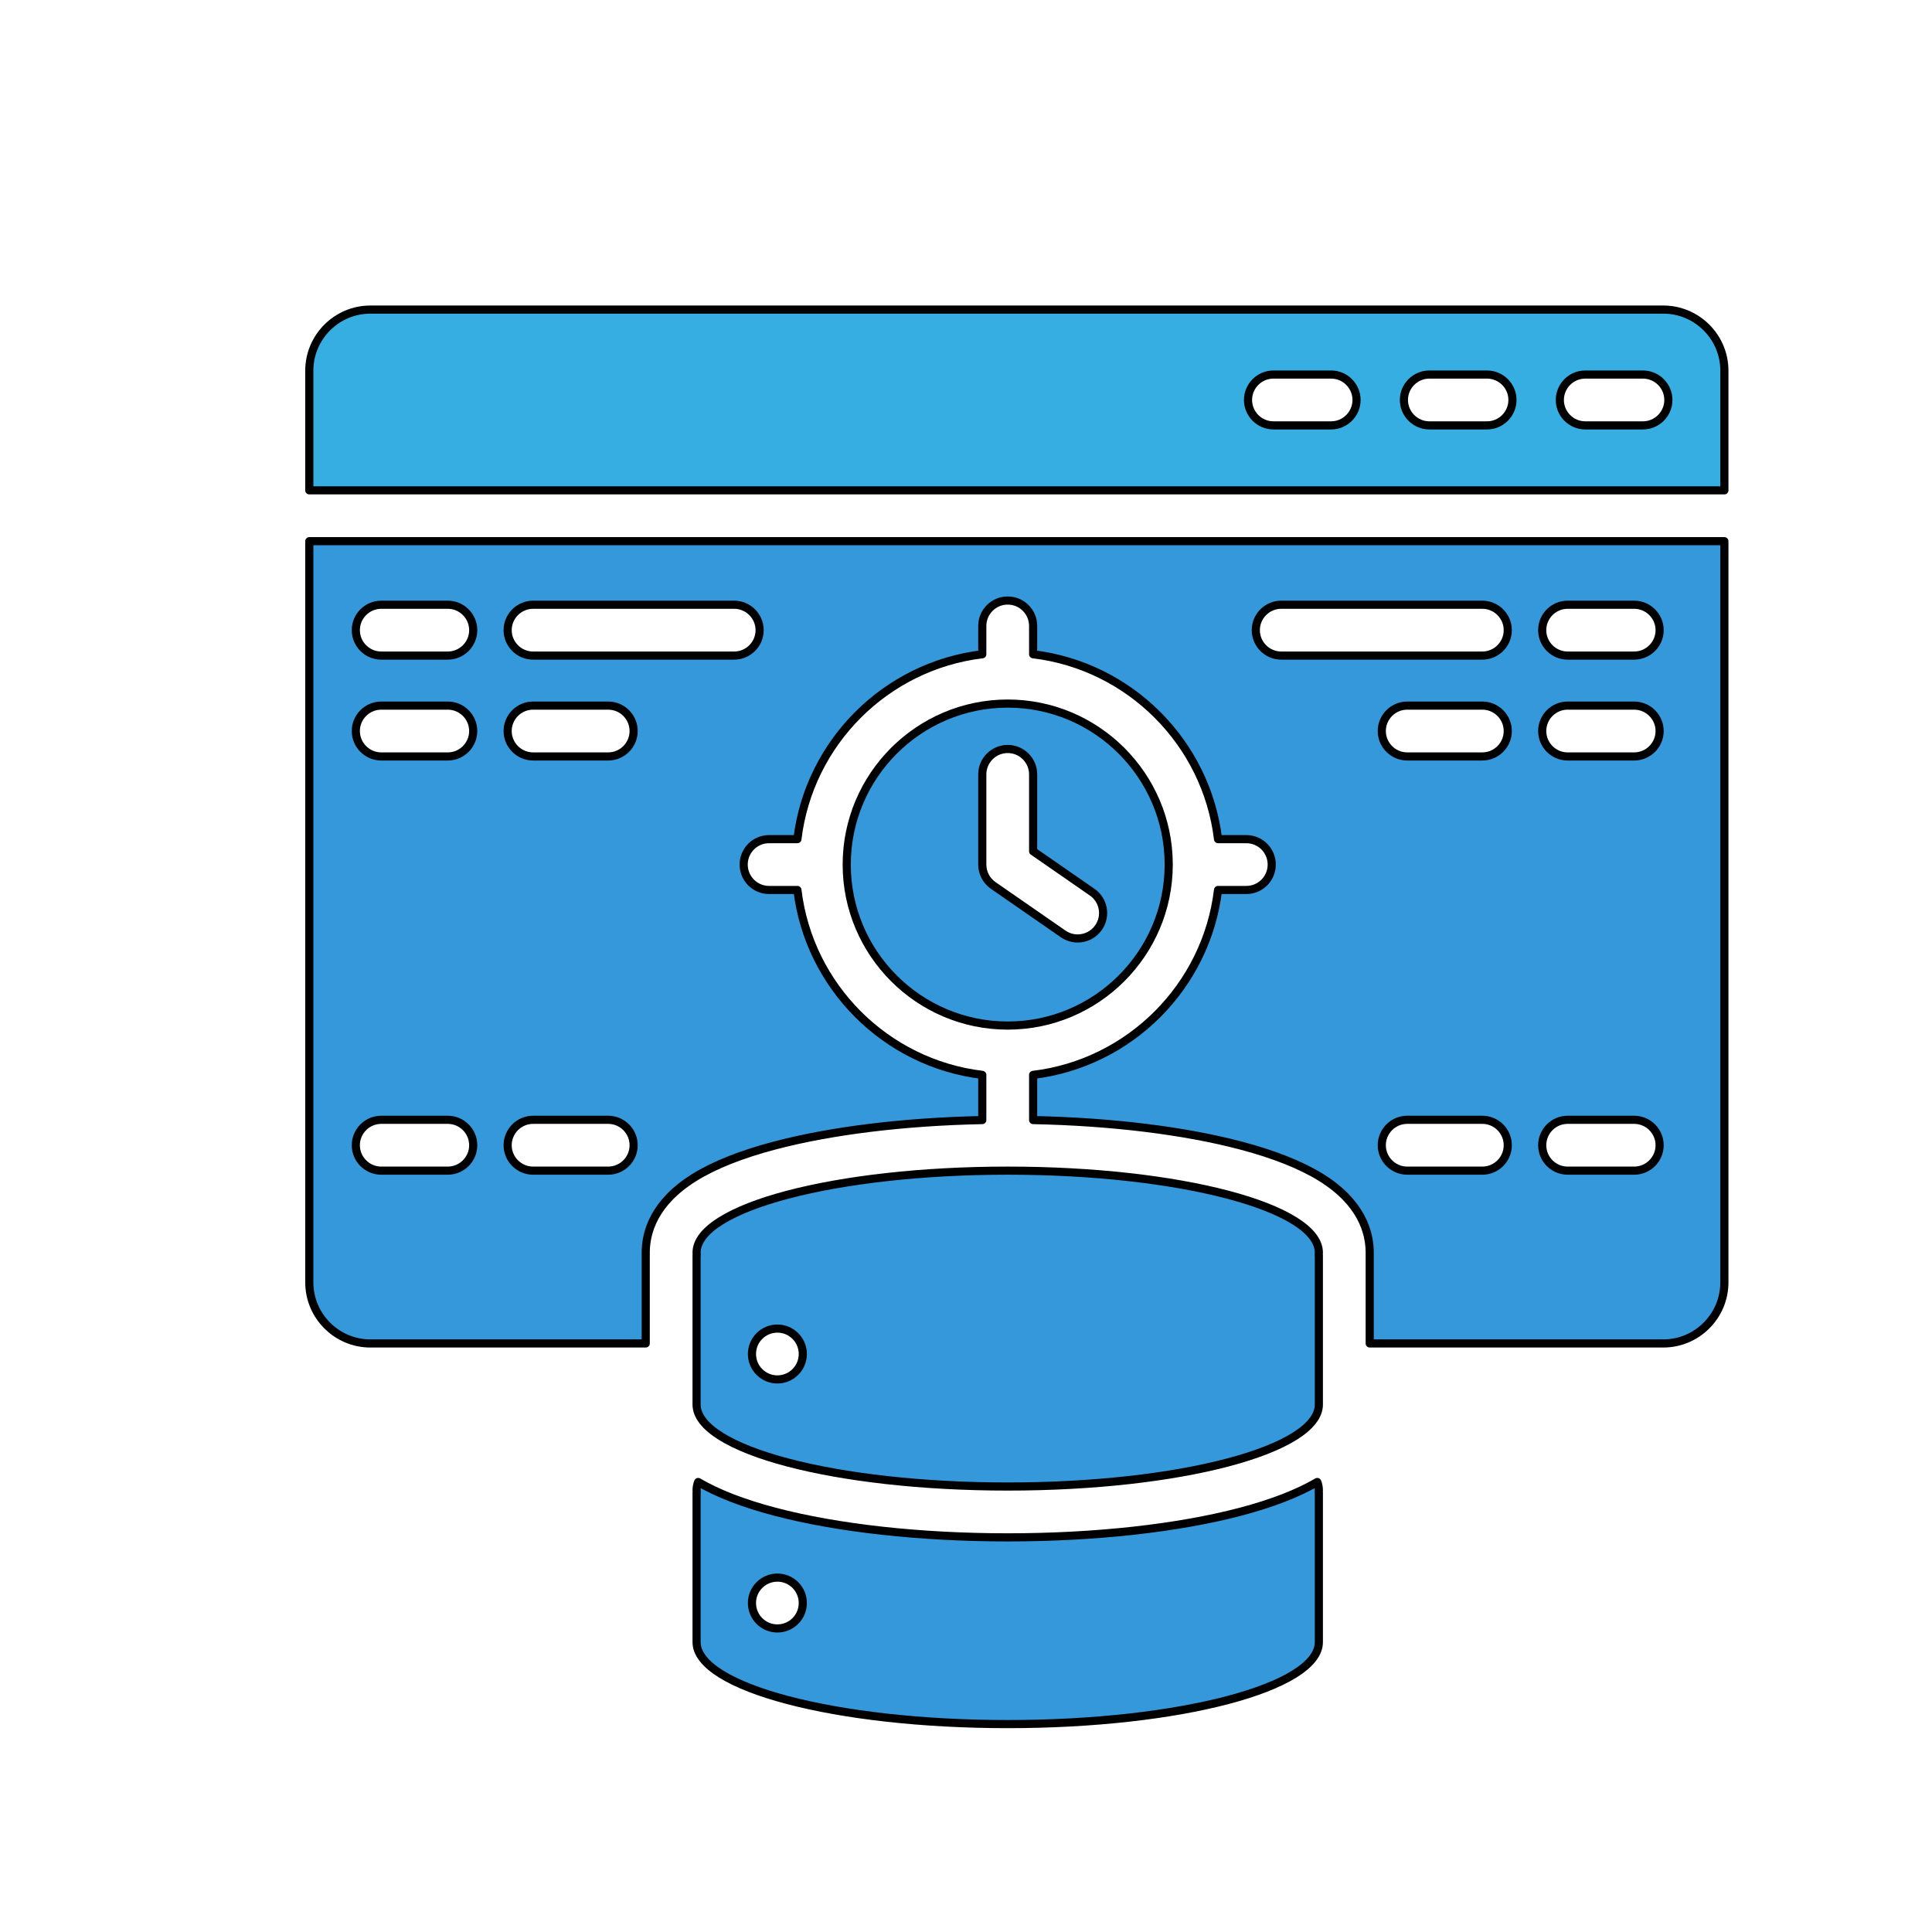
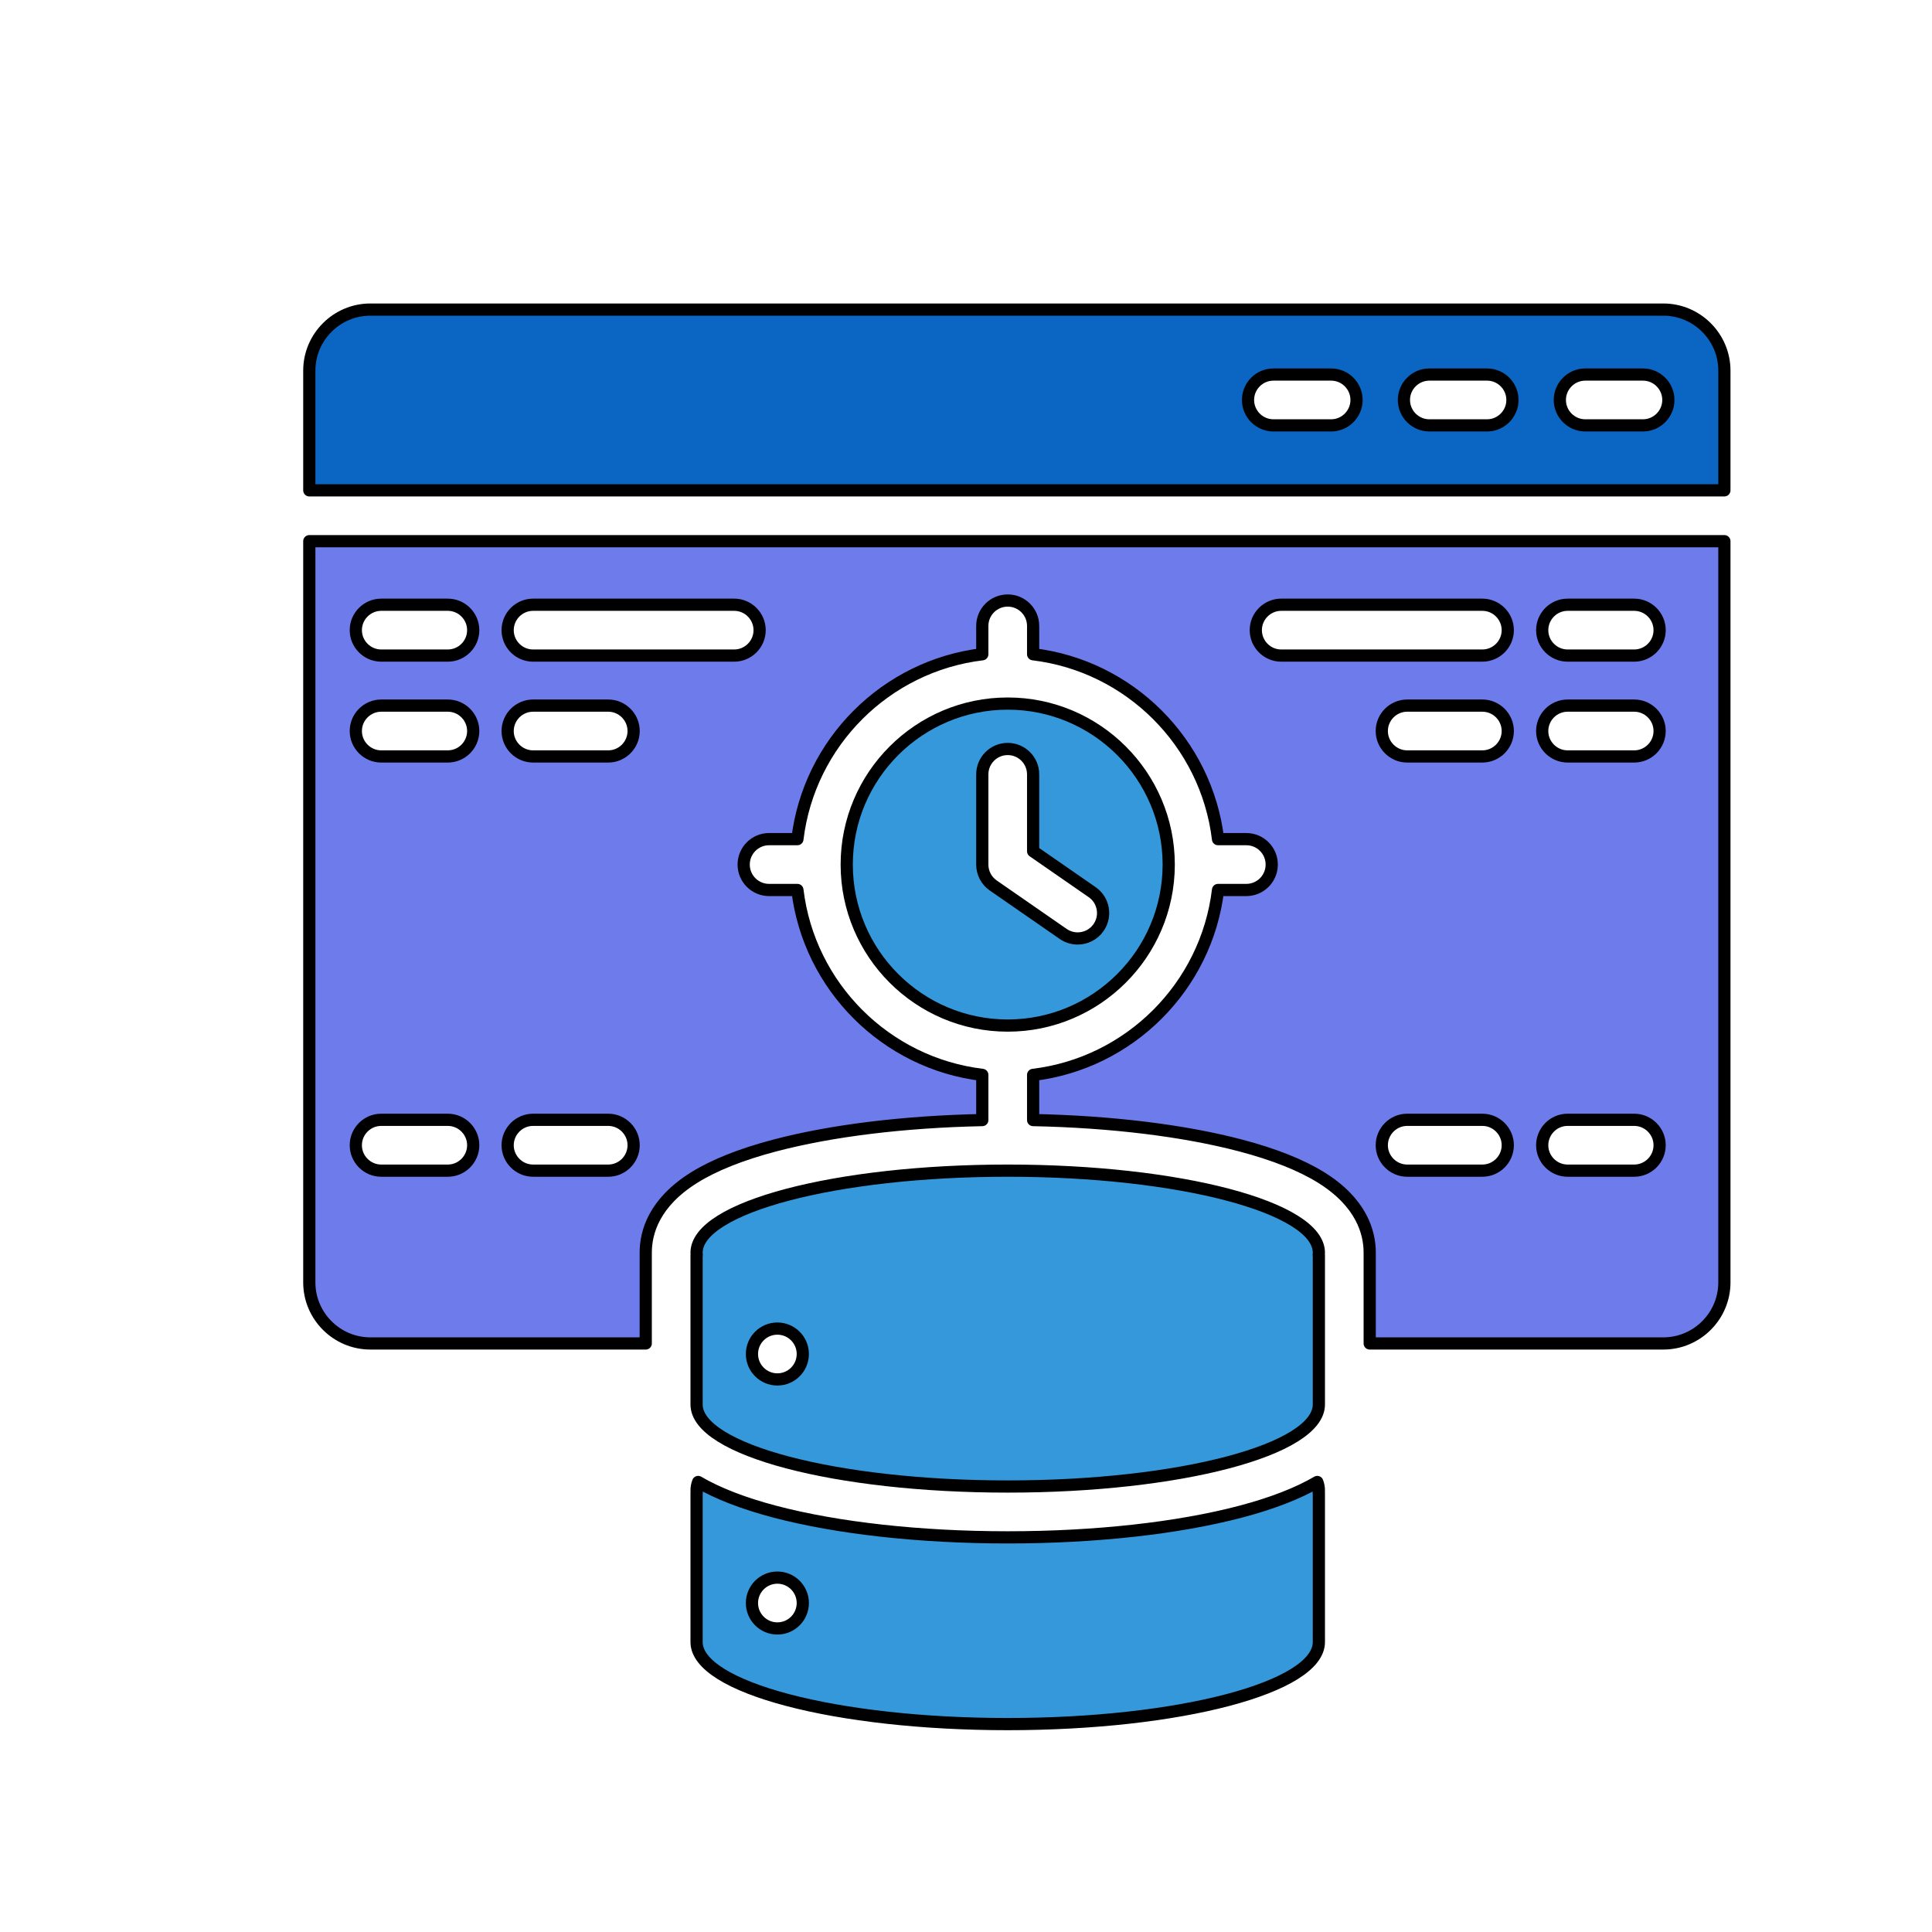
<svg xmlns="http://www.w3.org/2000/svg" viewBox="0 0 950 950" fill="none">
  <g>
-     <path d="M152.09,182.23v58.88h695.82v-58.88c0-16.5-13.5-30-30-30H182.09   C165.59,152.23,152.09,165.73,152.09,182.23z M767,196.67c0-6.88,5.62-12.5,12.5-12.5h28.37c3.43,0,6.56,1.4,8.83,3.67   c2.26,2.27,3.67,5.39,3.67,8.83c0,6.87-5.63,12.5-12.5,12.5H779.5c-3.44,0-6.56-1.41-8.83-3.67C768.4,203.23,767,200.11,767,196.67   z M690.33,196.67c0-6.88,5.63-12.5,12.5-12.5h28.37c3.44,0,6.56,1.4,8.83,3.67c2.27,2.27,3.67,5.39,3.67,8.83   c0,6.87-5.62,12.5-12.5,12.5h-28.37c-3.43,0-6.56-1.41-8.83-3.67C691.74,203.23,690.33,200.11,690.33,196.67z M613.67,196.67   c0-6.88,5.62-12.5,12.5-12.5h28.37c3.44,0,6.56,1.4,8.83,3.67c2.26,2.27,3.67,5.39,3.67,8.83c0,6.87-5.63,12.5-12.5,12.5h-28.37   c-3.44,0-6.57-1.41-8.83-3.67C615.08,203.23,613.67,200.11,613.67,196.67z" stroke="#000000" stroke-width="4" stroke-linejoin="round" style="fill:#37AEE2;" />
-     <path d="M495.51,575.63c-84.49,0-152.99,18.06-152.99,40.33c0,0.39,0.03,0.77,0.07,1.16h-0.07v73.49   c0,22.28,68.5,40.34,152.99,40.34c84.5,0,153-18.06,153-40.34v-73.49h-0.07c0.04-0.39,0.07-0.77,0.07-1.16   C648.51,593.69,580.01,575.63,495.51,575.63z M382.25,678.29c-6.9,0-12.5-5.6-12.5-12.5c0-6.91,5.6-12.5,12.5-12.5   s12.5,5.59,12.5,12.5C394.75,672.69,389.15,678.29,382.25,678.29z" stroke="#000000" stroke-width="4" stroke-linejoin="round" style="fill:#3498DB;" />
-     <path d="M647.74,728.72c-9.62,5.63-22.28,10.53-37.67,14.59c-30.92,8.15-71.6,12.64-114.56,12.64   c-42.95,0-83.63-4.49-114.55-12.64c-15.4-4.06-28.06-8.96-37.67-14.59c-0.51,1.34-0.77,2.69-0.77,4.07c0,0.38,0.03,0.77,0.07,1.15   h-0.07v73.5c0,22.27,68.5,40.33,152.99,40.33c84.5,0,153-18.06,153-40.33v-73.5h-0.07c0.04-0.38,0.07-0.77,0.07-1.15   C648.51,731.41,648.25,730.06,647.74,728.72z M382.25,800.74c-6.9,0-12.5-5.6-12.5-12.5c0-6.9,5.6-12.5,12.5-12.5   s12.5,5.6,12.5,12.5C394.75,795.14,389.15,800.74,382.25,800.74z" stroke="#000000" stroke-width="4" stroke-linejoin="round" style="fill:#3498DB;" />
-     <path d="M495.51,345.96c-43.65,0-79.16,35.51-79.16,79.16c0,43.66,35.51,79.17,79.16,79.17   c43.6,0,79.07-35.42,79.17-78.99c0-0.06-0.01-0.12-0.01-0.18s0.01-0.12,0.01-0.18C574.58,381.37,539.11,345.96,495.51,345.96z    M540.19,456.08c-2.42,3.5-6.32,5.38-10.28,5.38c-2.46,0-4.94-0.72-7.11-2.22l-34.41-23.84c-3.37-2.34-5.38-6.18-5.38-10.28v-44.33   c0-6.9,5.6-12.5,12.5-12.5c6.91,0,12.5,5.6,12.5,12.5v37.79l29.03,20.11C542.71,442.62,544.13,450.41,540.19,456.08z" stroke="#000000" stroke-width="4" stroke-linejoin="round" style="fill:#3498DB;" />
-     <path d="M152.09,630.6c0,16.5,13.5,30,30,30h135.43v-43.48c0-0.18,0-0.36,0.01-0.54   c-0.01-0.2-0.01-0.41-0.01-0.62c0-10.07,4.13-24.65,23.8-36.91c9.83-6.13,23.17-11.44,39.64-15.78   c27.9-7.36,63.76-11.73,102.05-12.51v-22.22c-47.46-5.71-85.21-43.45-90.91-90.92h-13.92c-6.9,0-12.5-5.59-12.5-12.5   c0-6.9,5.6-12.5,12.5-12.5h13.92c5.7-47.46,43.45-85.21,90.91-90.91v-13.92c0-6.9,5.6-12.5,12.5-12.5c6.91,0,12.5,5.6,12.5,12.5   v13.92c47.47,5.7,85.22,43.45,90.92,90.91h13.9c6.91,0,12.5,5.6,12.5,12.5c0,6.91-5.59,12.5-12.5,12.5h-13.9   c-5.7,47.47-43.45,85.21-90.92,90.92v22.22c38.3,0.78,74.16,5.15,102.06,12.51c16.47,4.34,29.81,9.65,39.64,15.78   c19.67,12.26,23.8,26.84,23.8,36.91c0,0.2,0,0.41-0.01,0.62c0.01,0.18,0.01,0.36,0.01,0.54v43.48h144.4c16.5,0,30-13.5,30-30   V266.11H152.09V630.6z M737.73,571.96c-2.27,2.26-5.39,3.67-8.83,3.67h-36.95c-6.88,0-12.5-5.63-12.5-12.5   c0-3.44,1.41-6.56,3.67-8.83c2.26-2.27,5.39-3.67,8.83-3.67h36.95c6.87,0,12.5,5.62,12.5,12.5   C741.4,566.57,739.99,569.69,737.73,571.96z M737.73,368.29c-2.27,2.26-5.39,3.67-8.83,3.67h-36.95c-6.88,0-12.5-5.63-12.5-12.5   c0-3.44,1.41-6.57,3.67-8.83c2.26-2.26,5.39-3.67,8.83-3.67h36.95c6.87,0,12.5,5.62,12.5,12.5   C741.4,362.89,739.99,366.02,737.73,368.29z M762,301.03c2.26-2.26,5.39-3.67,8.83-3.67h32.74c6.87,0,12.5,5.63,12.5,12.5   c0,3.44-1.41,6.57-3.67,8.83c-2.27,2.26-5.4,3.67-8.83,3.67h-32.74c-6.88,0-12.5-5.62-12.5-12.5   C758.33,306.43,759.74,303.3,762,301.03z M762,350.63c2.26-2.26,5.39-3.67,8.83-3.67h32.74c6.87,0,12.5,5.62,12.5,12.5   c0,3.43-1.41,6.56-3.67,8.83c-2.27,2.26-5.4,3.67-8.83,3.67h-32.74c-6.88,0-12.5-5.63-12.5-12.5   C758.33,356.02,759.74,352.89,762,350.63z M762,554.3c2.26-2.27,5.39-3.67,8.83-3.67h32.74c6.87,0,12.5,5.62,12.5,12.5   c0,3.44-1.41,6.56-3.67,8.83c-2.27,2.26-5.4,3.67-8.83,3.67h-32.74c-6.88,0-12.5-5.63-12.5-12.5   C758.33,559.69,759.74,556.57,762,554.3z M621.17,301.03c2.27-2.26,5.39-3.67,8.83-3.67h98.9c6.87,0,12.5,5.63,12.5,12.5   c0,3.44-1.41,6.57-3.67,8.83c-2.27,2.26-5.39,3.67-8.83,3.67H630c-6.88,0-12.5-5.62-12.5-12.5   C617.5,306.43,618.9,303.3,621.17,301.03z M253.29,301.03c2.27-2.26,5.39-3.67,8.83-3.67h98.9c6.88,0,12.5,5.63,12.5,12.5   c0,3.44-1.4,6.57-3.67,8.83s-5.39,3.67-8.83,3.67h-98.9c-6.87,0-12.5-5.62-12.5-12.5C249.62,306.43,251.03,303.3,253.29,301.03z    M253.29,350.63c2.27-2.26,5.39-3.67,8.83-3.67h36.95c6.88,0,12.5,5.62,12.5,12.5c0,3.43-1.41,6.56-3.67,8.83   c-2.26,2.26-5.39,3.67-8.83,3.67h-36.95c-6.87,0-12.5-5.63-12.5-12.5C249.62,356.02,251.03,352.89,253.29,350.63z M253.29,554.3   c2.27-2.27,5.39-3.67,8.83-3.67h36.95c6.88,0,12.5,5.62,12.5,12.5c0,3.44-1.41,6.56-3.67,8.83c-2.26,2.26-5.39,3.67-8.83,3.67   h-36.95c-6.87,0-12.5-5.63-12.5-12.5C249.62,559.69,251.03,556.57,253.29,554.3z M178.63,301.03c2.27-2.26,5.39-3.67,8.83-3.67   h32.73c6.88,0,12.5,5.63,12.5,12.5c0,3.44-1.41,6.57-3.67,8.83c-2.26,2.26-5.39,3.67-8.83,3.67h-32.73c-6.88,0-12.5-5.62-12.5-12.5   C174.96,306.43,176.36,303.3,178.63,301.03z M178.63,350.63c2.27-2.26,5.39-3.67,8.83-3.67h32.73c6.88,0,12.5,5.62,12.5,12.5   c0,3.43-1.41,6.56-3.67,8.83c-2.26,2.26-5.39,3.67-8.83,3.67h-32.73c-6.88,0-12.5-5.63-12.5-12.5   C174.96,356.02,176.36,352.89,178.63,350.63z M178.63,554.3c2.27-2.27,5.39-3.67,8.83-3.67h32.73c6.88,0,12.5,5.62,12.5,12.5   c0,3.44-1.41,6.56-3.67,8.83c-2.26,2.26-5.39,3.67-8.83,3.67h-32.73c-6.88,0-12.5-5.63-12.5-12.5   C174.96,559.69,176.36,556.57,178.63,554.3z" stroke="#000000" stroke-width="4" stroke-linejoin="round" style="fill:#3498DB;" />
+     <path d="M152.09,182.23v58.88h695.82v-58.88c0-16.5-13.5-30-30-30H182.09   C165.59,152.23,152.09,165.73,152.09,182.23z M767,196.67c0-6.88,5.62-12.5,12.5-12.5h28.37c3.43,0,6.56,1.4,8.83,3.67   c2.26,2.27,3.67,5.39,3.67,8.83c0,6.87-5.63,12.5-12.5,12.5H779.5c-3.44,0-6.56-1.41-8.83-3.67C768.4,203.23,767,200.11,767,196.67   z M690.33,196.67c0-6.88,5.63-12.5,12.5-12.5h28.37c3.44,0,6.56,1.4,8.83,3.67c2.27,2.27,3.67,5.39,3.67,8.83   c0,6.87-5.62,12.5-12.5,12.5h-28.37c-3.43,0-6.56-1.41-8.83-3.67C691.74,203.23,690.33,200.11,690.33,196.67z M613.67,196.67   c0-6.88,5.62-12.5,12.5-12.5h28.37c3.44,0,6.56,1.4,8.83,3.67c2.26,2.27,3.67,5.39,3.67,8.83c0,6.87-5.63,12.5-12.5,12.5h-28.37   c-3.44,0-6.57-1.41-8.83-3.67C615.08,203.23,613.67,200.11,613.67,196.67z" stroke="#000000" stroke-width="6" stroke-linejoin="round" style="fill:#0A66C2;" />
+     <path d="M495.51,575.63c-84.49,0-152.99,18.06-152.99,40.33c0,0.39,0.03,0.77,0.07,1.16h-0.07v73.49   c0,22.28,68.5,40.34,152.99,40.34c84.5,0,153-18.06,153-40.34v-73.49h-0.07c0.04-0.39,0.07-0.77,0.07-1.16   C648.51,593.69,580.01,575.63,495.51,575.63z M382.25,678.29c-6.9,0-12.5-5.6-12.5-12.5c0-6.91,5.6-12.5,12.5-12.5   s12.5,5.59,12.5,12.5C394.75,672.69,389.15,678.29,382.25,678.29z" stroke="#000000" stroke-width="6" stroke-linejoin="round" style="fill:#3498DB;" />
+     <path d="M647.74,728.72c-9.62,5.63-22.28,10.53-37.67,14.59c-30.92,8.15-71.6,12.64-114.56,12.64   c-42.95,0-83.63-4.49-114.55-12.64c-15.4-4.06-28.06-8.96-37.67-14.59c-0.51,1.34-0.77,2.69-0.77,4.07c0,0.38,0.03,0.77,0.07,1.15   h-0.07v73.5c0,22.27,68.5,40.33,152.99,40.33c84.5,0,153-18.06,153-40.33v-73.5h-0.07c0.04-0.38,0.07-0.77,0.07-1.15   C648.51,731.41,648.25,730.06,647.74,728.72z M382.25,800.74c-6.9,0-12.5-5.6-12.5-12.5c0-6.9,5.6-12.5,12.5-12.5   s12.5,5.6,12.5,12.5C394.75,795.14,389.15,800.74,382.25,800.74z" stroke="#000000" stroke-width="6" stroke-linejoin="round" style="fill:#3498DB;" />
+     <path d="M495.51,345.96c-43.65,0-79.16,35.51-79.16,79.16c0,43.66,35.51,79.17,79.16,79.17   c43.6,0,79.07-35.42,79.17-78.99c0-0.06-0.01-0.12-0.01-0.18s0.01-0.12,0.01-0.18C574.58,381.37,539.11,345.96,495.51,345.96z    M540.19,456.08c-2.42,3.5-6.32,5.38-10.28,5.38c-2.46,0-4.94-0.72-7.11-2.22l-34.41-23.84c-3.37-2.34-5.38-6.18-5.38-10.28v-44.33   c0-6.9,5.6-12.5,12.5-12.5c6.91,0,12.5,5.6,12.5,12.5v37.79l29.03,20.11C542.71,442.62,544.13,450.41,540.19,456.08z" stroke="#000000" stroke-width="6" stroke-linejoin="round" style="fill:#3498DB;" />
+     <path d="M152.09,630.6c0,16.5,13.5,30,30,30h135.43v-43.48c0-0.18,0-0.36,0.01-0.54   c-0.01-0.2-0.01-0.41-0.01-0.62c0-10.07,4.13-24.65,23.8-36.91c9.83-6.13,23.17-11.44,39.64-15.78   c27.9-7.36,63.76-11.73,102.05-12.51v-22.22c-47.46-5.71-85.21-43.45-90.91-90.92h-13.92c-6.9,0-12.5-5.59-12.5-12.5   c0-6.9,5.6-12.5,12.5-12.5h13.92c5.7-47.46,43.45-85.21,90.91-90.91v-13.92c0-6.9,5.6-12.5,12.5-12.5c6.91,0,12.5,5.6,12.5,12.5   v13.92c47.47,5.7,85.22,43.45,90.92,90.91h13.9c6.91,0,12.5,5.6,12.5,12.5c0,6.91-5.59,12.5-12.5,12.5h-13.9   c-5.7,47.47-43.45,85.21-90.92,90.92v22.22c38.3,0.78,74.16,5.15,102.06,12.51c16.47,4.34,29.81,9.65,39.64,15.78   c19.67,12.26,23.8,26.84,23.8,36.91c0,0.2,0,0.41-0.01,0.62c0.01,0.18,0.01,0.36,0.01,0.54v43.48h144.4c16.5,0,30-13.5,30-30   V266.11H152.09V630.6z M737.73,571.96c-2.27,2.26-5.39,3.67-8.83,3.67h-36.95c-6.88,0-12.5-5.63-12.5-12.5   c0-3.44,1.41-6.56,3.67-8.83c2.26-2.27,5.39-3.67,8.83-3.67h36.95c6.87,0,12.5,5.62,12.5,12.5   C741.4,566.57,739.99,569.69,737.73,571.96z M737.73,368.29c-2.27,2.26-5.39,3.67-8.83,3.67h-36.95c-6.88,0-12.5-5.63-12.5-12.5   c0-3.44,1.41-6.57,3.67-8.83c2.26-2.26,5.39-3.67,8.83-3.67h36.95c6.87,0,12.5,5.62,12.5,12.5   C741.4,362.89,739.99,366.02,737.73,368.29z M762,301.03c2.26-2.26,5.39-3.67,8.83-3.67h32.74c6.87,0,12.5,5.63,12.5,12.5   c0,3.44-1.41,6.57-3.67,8.83c-2.27,2.26-5.4,3.67-8.83,3.67h-32.74c-6.88,0-12.5-5.62-12.5-12.5   C758.33,306.43,759.74,303.3,762,301.03z M762,350.63c2.26-2.26,5.39-3.67,8.83-3.67h32.74c6.87,0,12.5,5.62,12.5,12.5   c0,3.43-1.41,6.56-3.67,8.83c-2.27,2.26-5.4,3.67-8.83,3.67h-32.74c-6.88,0-12.5-5.63-12.5-12.5   C758.33,356.02,759.74,352.89,762,350.63z M762,554.3c2.26-2.27,5.39-3.67,8.83-3.67h32.74c6.87,0,12.5,5.62,12.5,12.5   c0,3.44-1.41,6.56-3.67,8.83c-2.27,2.26-5.4,3.67-8.83,3.67h-32.74c-6.88,0-12.5-5.63-12.5-12.5   C758.33,559.69,759.74,556.57,762,554.3z M621.17,301.03c2.27-2.26,5.39-3.67,8.83-3.67h98.9c6.87,0,12.5,5.63,12.5,12.5   c0,3.44-1.41,6.57-3.67,8.83c-2.27,2.26-5.39,3.67-8.83,3.67H630c-6.88,0-12.5-5.62-12.5-12.5   C617.5,306.43,618.9,303.3,621.17,301.03z M253.29,301.03c2.27-2.26,5.39-3.67,8.83-3.67h98.9c6.88,0,12.5,5.63,12.5,12.5   c0,3.44-1.4,6.57-3.67,8.83s-5.39,3.67-8.83,3.67h-98.9c-6.87,0-12.5-5.62-12.5-12.5C249.62,306.43,251.03,303.3,253.29,301.03z    M253.29,350.63c2.27-2.26,5.39-3.67,8.83-3.67h36.95c6.88,0,12.5,5.62,12.5,12.5c0,3.43-1.41,6.56-3.67,8.83   c-2.26,2.26-5.39,3.67-8.83,3.67h-36.95c-6.87,0-12.5-5.63-12.5-12.5C249.62,356.02,251.03,352.89,253.29,350.63z M253.29,554.3   c2.27-2.27,5.39-3.67,8.83-3.67h36.95c6.88,0,12.5,5.62,12.5,12.5c0,3.44-1.41,6.56-3.67,8.83c-2.26,2.26-5.39,3.67-8.83,3.67   h-36.95c-6.87,0-12.5-5.63-12.5-12.5C249.62,559.69,251.03,556.57,253.29,554.3z M178.63,301.03c2.27-2.26,5.39-3.67,8.83-3.67   h32.73c6.88,0,12.5,5.63,12.5,12.5c0,3.44-1.41,6.57-3.67,8.83c-2.26,2.26-5.39,3.67-8.83,3.67h-32.73c-6.88,0-12.5-5.62-12.5-12.5   C174.96,306.43,176.36,303.3,178.63,301.03z M178.63,350.63c2.27-2.26,5.39-3.67,8.83-3.67h32.73c6.88,0,12.5,5.62,12.5,12.5   c0,3.43-1.41,6.56-3.67,8.83c-2.26,2.26-5.39,3.67-8.83,3.67h-32.73c-6.88,0-12.5-5.63-12.5-12.5   C174.96,356.02,176.36,352.89,178.63,350.63z M178.63,554.3c2.27-2.27,5.39-3.67,8.83-3.67h32.73c6.88,0,12.5,5.62,12.5,12.5   c0,3.44-1.41,6.56-3.67,8.83c-2.26,2.26-5.39,3.67-8.83,3.67h-32.73c-6.88,0-12.5-5.63-12.5-12.5   C174.96,559.69,176.36,556.57,178.63,554.3z" stroke="#000000" stroke-width="6" stroke-linejoin="round" style="fill:#6D7BEB;" />
  </g>
</svg>
